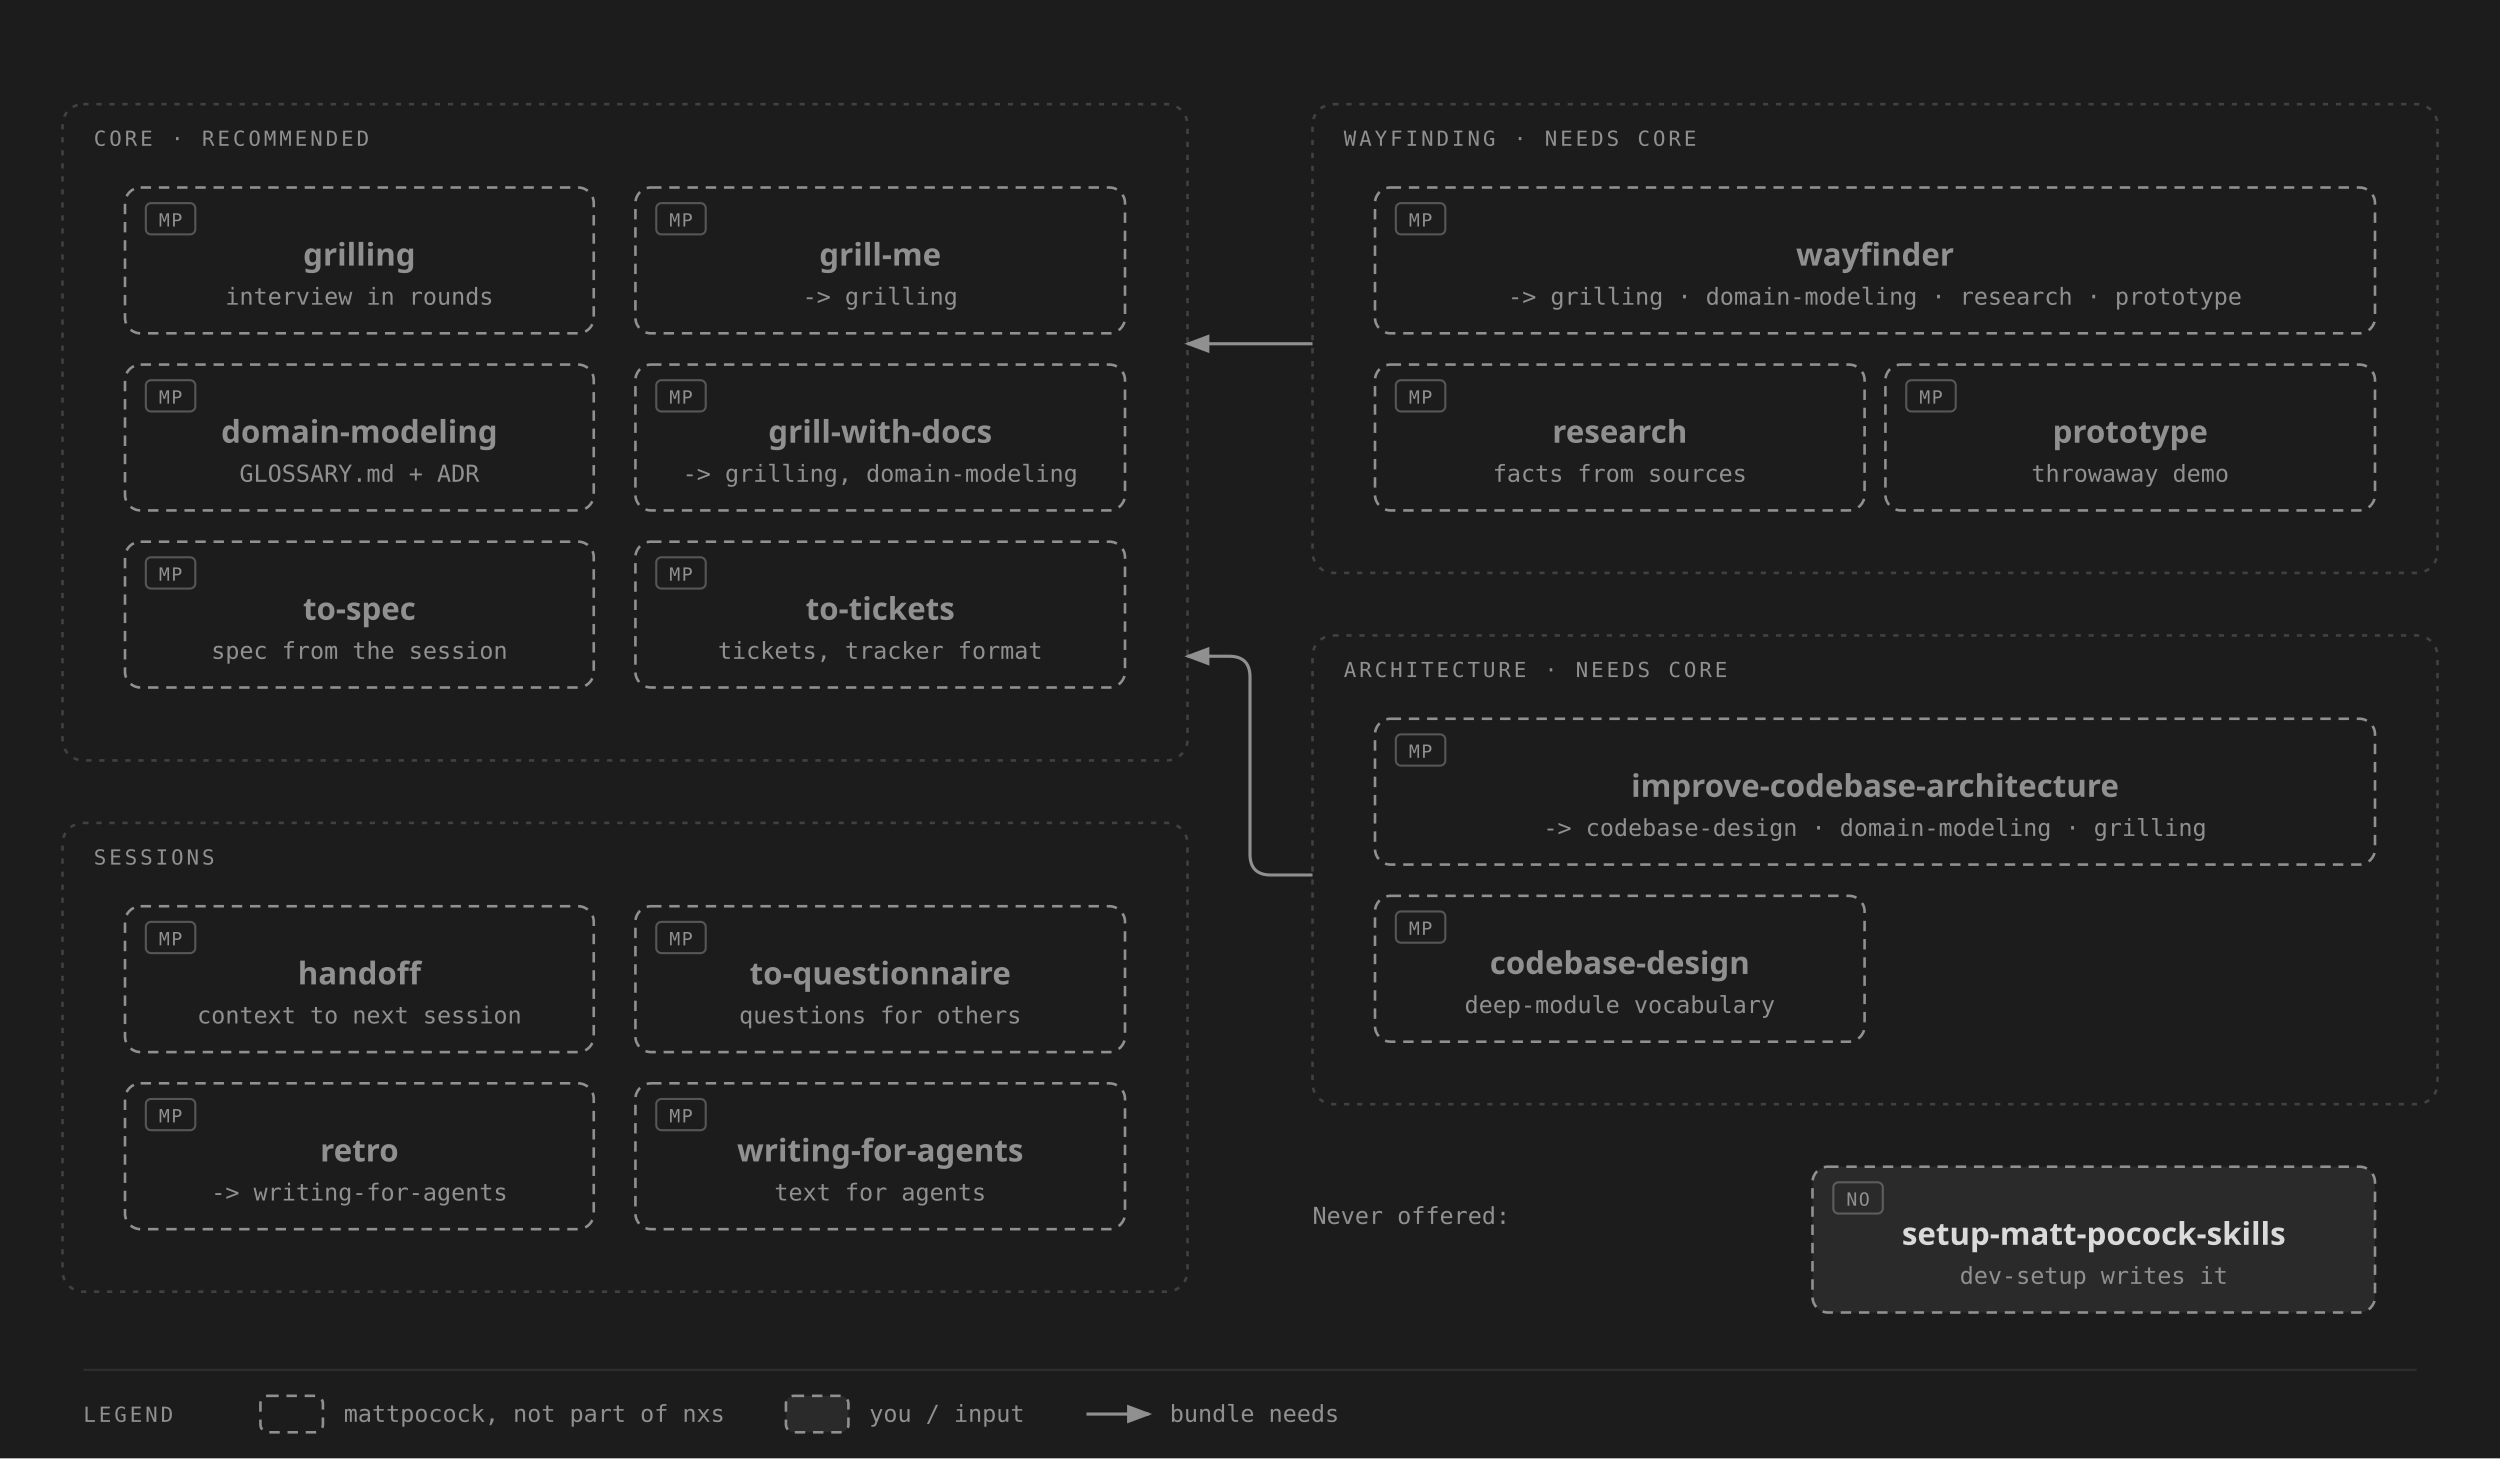
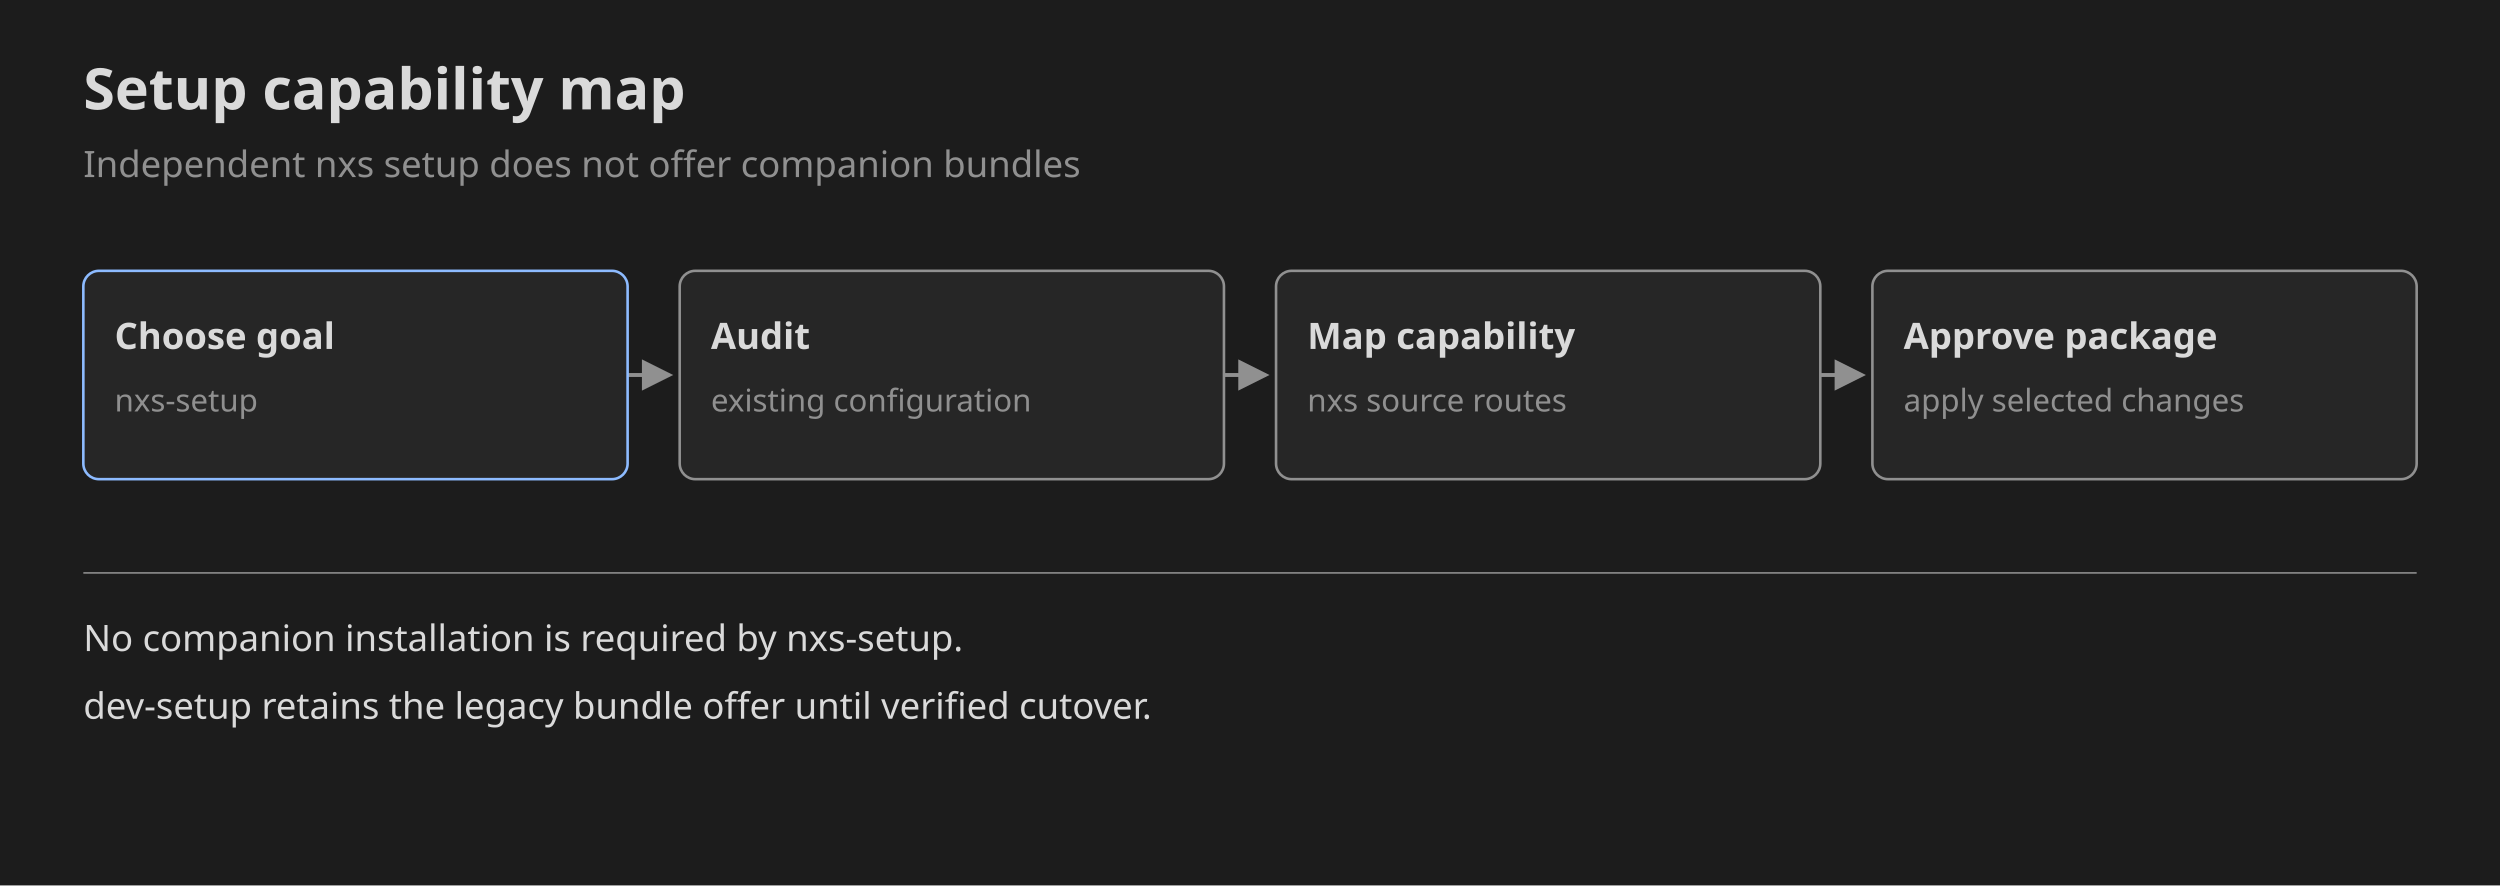
- <svg xmlns="http://www.w3.org/2000/svg" viewBox="0 0 960 560" role="img" aria-labelledby="nxs-bundles-dark-title nxs-bundles-dark-desc" id="nxs-bundles-dark-root">
+ <svg xmlns="http://www.w3.org/2000/svg" viewBox="0 0 960 340" role="img" aria-labelledby="nxs-bundles-dark-title nxs-bundles-dark-desc">
  <defs>
-     <marker id="nxs-bundles-dark-arrow" markerWidth="8" markerHeight="6" refX="7" refY="3" orient="auto">
-       <polygon points="0 0, 8 3, 0 6" fill="#909090" />
-     </marker>
-     <marker id="nxs-bundles-dark-arrow-accent" markerWidth="8" markerHeight="6" refX="7" refY="3" orient="auto">
-       <polygon points="0 0, 8 3, 0 6" fill="#ffa083" />
-     </marker>
-     <marker id="nxs-bundles-dark-arrow-link" markerWidth="8" markerHeight="6" refX="7" refY="3" orient="auto">
-       <polygon points="0 0, 8 3, 0 6" fill="#8dbbff" />
-     </marker>
-     <marker id="nxs-bundles-dark-arrow-soft" markerWidth="8" markerHeight="6" refX="7" refY="3" orient="auto">
-       <polygon points="0 0, 8 3, 0 6" fill="#909090" />
+     <marker id="nxs-bundles-dark-arrow" markerWidth="8" markerHeight="8" refX="7" refY="4" orient="auto">
+       <path d="M0 0 L8 4 L0 8 Z" fill="#909090" />
    </marker>
  </defs>
-   <rect width="100%" height="100%" fill="#1c1c1c" />
-   <rect x="24" y="40" width="432" height="252" rx="8" fill="none" stroke="rgba(218,218,218,0.2)" stroke-width="1" stroke-dasharray="2,3" />
-   <text x="36" y="56" fill="#909090" font-size="8" font-family="'Geist Mono', ui-monospace, monospace" letter-spacing="0.14em">CORE · RECOMMENDED</text>
-   <rect x="504" y="40" width="432" height="180" rx="8" fill="none" stroke="rgba(218,218,218,0.2)" stroke-width="1" stroke-dasharray="2,3" />
-   <text x="516" y="56" fill="#909090" font-size="8" font-family="'Geist Mono', ui-monospace, monospace" letter-spacing="0.14em">WAYFINDING · NEEDS CORE</text>
-   <rect x="504" y="244" width="432" height="180" rx="8" fill="none" stroke="rgba(218,218,218,0.2)" stroke-width="1" stroke-dasharray="2,3" />
-   <text x="516" y="260" fill="#909090" font-size="8" font-family="'Geist Mono', ui-monospace, monospace" letter-spacing="0.14em">ARCHITECTURE · NEEDS CORE</text>
-   <rect x="24" y="316" width="432" height="180" rx="8" fill="none" stroke="rgba(218,218,218,0.2)" stroke-width="1" stroke-dasharray="2,3" />
-   <text x="36" y="332" fill="#909090" font-size="8" font-family="'Geist Mono', ui-monospace, monospace" letter-spacing="0.14em">SESSIONS</text>
-   <path d="M 504 132 L 456 132" fill="none" stroke="#909090" stroke-width="1.2" marker-end="url(#nxs-bundles-dark-arrow-soft)" />
-   <path d="M 504 336 L 488 336 Q 480 336 480 328 L 480 260 Q 480 252 472 252 L 456 252" fill="none" stroke="#909090" stroke-width="1.2" marker-end="url(#nxs-bundles-dark-arrow-soft)" />
-   <rect x="48" y="72" width="180" height="56" rx="6" fill="#1c1c1c" />
-   <rect x="48" y="72" width="180" height="56" rx="6" fill="#1c1c1c" stroke="#909090" stroke-width="1" stroke-dasharray="4,3" />
-   <rect x="56" y="78" width="19" height="12" rx="2" fill="transparent" stroke="#909090" stroke-opacity="0.5" stroke-width="0.8" />
-   <text x="65.5" y="87" fill="#909090" font-size="7" font-family="'Geist Mono', ui-monospace, monospace" text-anchor="middle" letter-spacing="0.08em">MP</text>
-   <text x="138" y="102" fill="#909090" font-size="12" font-weight="600" font-family="'Geist', system-ui, sans-serif" text-anchor="middle">grilling</text>
-   <text x="138" y="117" fill="#909090" font-size="9" font-family="'Geist Mono', ui-monospace, monospace" text-anchor="middle">interview in rounds</text>
-   <rect x="244" y="72" width="188" height="56" rx="6" fill="#1c1c1c" />
-   <rect x="244" y="72" width="188" height="56" rx="6" fill="#1c1c1c" stroke="#909090" stroke-width="1" stroke-dasharray="4,3" />
-   <rect x="252" y="78" width="19" height="12" rx="2" fill="transparent" stroke="#909090" stroke-opacity="0.5" stroke-width="0.8" />
-   <text x="261.5" y="87" fill="#909090" font-size="7" font-family="'Geist Mono', ui-monospace, monospace" text-anchor="middle" letter-spacing="0.08em">MP</text>
-   <text x="338" y="102" fill="#909090" font-size="12" font-weight="600" font-family="'Geist', system-ui, sans-serif" text-anchor="middle">grill-me</text>
-   <text x="338" y="117" fill="#909090" font-size="9" font-family="'Geist Mono', ui-monospace, monospace" text-anchor="middle">-&gt; grilling</text>
-   <rect x="48" y="140" width="180" height="56" rx="6" fill="#1c1c1c" />
-   <rect x="48" y="140" width="180" height="56" rx="6" fill="#1c1c1c" stroke="#909090" stroke-width="1" stroke-dasharray="4,3" />
-   <rect x="56" y="146" width="19" height="12" rx="2" fill="transparent" stroke="#909090" stroke-opacity="0.5" stroke-width="0.8" />
-   <text x="65.5" y="155" fill="#909090" font-size="7" font-family="'Geist Mono', ui-monospace, monospace" text-anchor="middle" letter-spacing="0.08em">MP</text>
-   <text x="138" y="170" fill="#909090" font-size="12" font-weight="600" font-family="'Geist', system-ui, sans-serif" text-anchor="middle">domain-modeling</text>
-   <text x="138" y="185" fill="#909090" font-size="9" font-family="'Geist Mono', ui-monospace, monospace" text-anchor="middle">GLOSSARY.md + ADR</text>
-   <rect x="244" y="140" width="188" height="56" rx="6" fill="#1c1c1c" />
-   <rect x="244" y="140" width="188" height="56" rx="6" fill="#1c1c1c" stroke="#909090" stroke-width="1" stroke-dasharray="4,3" />
-   <rect x="252" y="146" width="19" height="12" rx="2" fill="transparent" stroke="#909090" stroke-opacity="0.5" stroke-width="0.8" />
-   <text x="261.5" y="155" fill="#909090" font-size="7" font-family="'Geist Mono', ui-monospace, monospace" text-anchor="middle" letter-spacing="0.08em">MP</text>
-   <text x="338" y="170" fill="#909090" font-size="12" font-weight="600" font-family="'Geist', system-ui, sans-serif" text-anchor="middle">grill-with-docs</text>
-   <text x="338" y="185" fill="#909090" font-size="9" font-family="'Geist Mono', ui-monospace, monospace" text-anchor="middle">-&gt; grilling, domain-modeling</text>
-   <rect x="48" y="208" width="180" height="56" rx="6" fill="#1c1c1c" />
-   <rect x="48" y="208" width="180" height="56" rx="6" fill="#1c1c1c" stroke="#909090" stroke-width="1" stroke-dasharray="4,3" />
-   <rect x="56" y="214" width="19" height="12" rx="2" fill="transparent" stroke="#909090" stroke-opacity="0.5" stroke-width="0.8" />
-   <text x="65.5" y="223" fill="#909090" font-size="7" font-family="'Geist Mono', ui-monospace, monospace" text-anchor="middle" letter-spacing="0.08em">MP</text>
-   <text x="138" y="238" fill="#909090" font-size="12" font-weight="600" font-family="'Geist', system-ui, sans-serif" text-anchor="middle">to-spec</text>
-   <text x="138" y="253" fill="#909090" font-size="9" font-family="'Geist Mono', ui-monospace, monospace" text-anchor="middle">spec from the session</text>
-   <rect x="244" y="208" width="188" height="56" rx="6" fill="#1c1c1c" />
-   <rect x="244" y="208" width="188" height="56" rx="6" fill="#1c1c1c" stroke="#909090" stroke-width="1" stroke-dasharray="4,3" />
-   <rect x="252" y="214" width="19" height="12" rx="2" fill="transparent" stroke="#909090" stroke-opacity="0.5" stroke-width="0.8" />
-   <text x="261.5" y="223" fill="#909090" font-size="7" font-family="'Geist Mono', ui-monospace, monospace" text-anchor="middle" letter-spacing="0.08em">MP</text>
-   <text x="338" y="238" fill="#909090" font-size="12" font-weight="600" font-family="'Geist', system-ui, sans-serif" text-anchor="middle">to-tickets</text>
-   <text x="338" y="253" fill="#909090" font-size="9" font-family="'Geist Mono', ui-monospace, monospace" text-anchor="middle">tickets, tracker format</text>
-   <rect x="528" y="72" width="384" height="56" rx="6" fill="#1c1c1c" />
-   <rect x="528" y="72" width="384" height="56" rx="6" fill="#1c1c1c" stroke="#909090" stroke-width="1" stroke-dasharray="4,3" />
-   <rect x="536" y="78" width="19" height="12" rx="2" fill="transparent" stroke="#909090" stroke-opacity="0.5" stroke-width="0.8" />
-   <text x="545.5" y="87" fill="#909090" font-size="7" font-family="'Geist Mono', ui-monospace, monospace" text-anchor="middle" letter-spacing="0.08em">MP</text>
-   <text x="720" y="102" fill="#909090" font-size="12" font-weight="600" font-family="'Geist', system-ui, sans-serif" text-anchor="middle">wayfinder</text>
-   <text x="720" y="117" fill="#909090" font-size="9" font-family="'Geist Mono', ui-monospace, monospace" text-anchor="middle">-&gt; grilling · domain-modeling · research · prototype</text>
-   <rect x="528" y="140" width="188" height="56" rx="6" fill="#1c1c1c" />
-   <rect x="528" y="140" width="188" height="56" rx="6" fill="#1c1c1c" stroke="#909090" stroke-width="1" stroke-dasharray="4,3" />
-   <rect x="536" y="146" width="19" height="12" rx="2" fill="transparent" stroke="#909090" stroke-opacity="0.5" stroke-width="0.8" />
-   <text x="545.5" y="155" fill="#909090" font-size="7" font-family="'Geist Mono', ui-monospace, monospace" text-anchor="middle" letter-spacing="0.08em">MP</text>
-   <text x="622" y="170" fill="#909090" font-size="12" font-weight="600" font-family="'Geist', system-ui, sans-serif" text-anchor="middle">research</text>
-   <text x="622" y="185" fill="#909090" font-size="9" font-family="'Geist Mono', ui-monospace, monospace" text-anchor="middle">facts from sources</text>
-   <rect x="724" y="140" width="188" height="56" rx="6" fill="#1c1c1c" />
-   <rect x="724" y="140" width="188" height="56" rx="6" fill="#1c1c1c" stroke="#909090" stroke-width="1" stroke-dasharray="4,3" />
-   <rect x="732" y="146" width="19" height="12" rx="2" fill="transparent" stroke="#909090" stroke-opacity="0.5" stroke-width="0.8" />
-   <text x="741.5" y="155" fill="#909090" font-size="7" font-family="'Geist Mono', ui-monospace, monospace" text-anchor="middle" letter-spacing="0.08em">MP</text>
-   <text x="818" y="170" fill="#909090" font-size="12" font-weight="600" font-family="'Geist', system-ui, sans-serif" text-anchor="middle">prototype</text>
-   <text x="818" y="185" fill="#909090" font-size="9" font-family="'Geist Mono', ui-monospace, monospace" text-anchor="middle">throwaway demo</text>
-   <rect x="528" y="276" width="384" height="56" rx="6" fill="#1c1c1c" />
-   <rect x="528" y="276" width="384" height="56" rx="6" fill="#1c1c1c" stroke="#909090" stroke-width="1" stroke-dasharray="4,3" />
-   <rect x="536" y="282" width="19" height="12" rx="2" fill="transparent" stroke="#909090" stroke-opacity="0.5" stroke-width="0.8" />
-   <text x="545.5" y="291" fill="#909090" font-size="7" font-family="'Geist Mono', ui-monospace, monospace" text-anchor="middle" letter-spacing="0.08em">MP</text>
-   <text x="720" y="306" fill="#909090" font-size="12" font-weight="600" font-family="'Geist', system-ui, sans-serif" text-anchor="middle">improve-codebase-architecture</text>
-   <text x="720" y="321" fill="#909090" font-size="9" font-family="'Geist Mono', ui-monospace, monospace" text-anchor="middle">-&gt; codebase-design · domain-modeling · grilling</text>
-   <rect x="528" y="344" width="188" height="56" rx="6" fill="#1c1c1c" />
-   <rect x="528" y="344" width="188" height="56" rx="6" fill="#1c1c1c" stroke="#909090" stroke-width="1" stroke-dasharray="4,3" />
-   <rect x="536" y="350" width="19" height="12" rx="2" fill="transparent" stroke="#909090" stroke-opacity="0.5" stroke-width="0.8" />
-   <text x="545.5" y="359" fill="#909090" font-size="7" font-family="'Geist Mono', ui-monospace, monospace" text-anchor="middle" letter-spacing="0.08em">MP</text>
-   <text x="622" y="374" fill="#909090" font-size="12" font-weight="600" font-family="'Geist', system-ui, sans-serif" text-anchor="middle">codebase-design</text>
-   <text x="622" y="389" fill="#909090" font-size="9" font-family="'Geist Mono', ui-monospace, monospace" text-anchor="middle">deep-module vocabulary</text>
-   <rect x="48" y="348" width="180" height="56" rx="6" fill="#1c1c1c" />
-   <rect x="48" y="348" width="180" height="56" rx="6" fill="#1c1c1c" stroke="#909090" stroke-width="1" stroke-dasharray="4,3" />
-   <rect x="56" y="354" width="19" height="12" rx="2" fill="transparent" stroke="#909090" stroke-opacity="0.5" stroke-width="0.8" />
-   <text x="65.5" y="363" fill="#909090" font-size="7" font-family="'Geist Mono', ui-monospace, monospace" text-anchor="middle" letter-spacing="0.08em">MP</text>
-   <text x="138" y="378" fill="#909090" font-size="12" font-weight="600" font-family="'Geist', system-ui, sans-serif" text-anchor="middle">handoff</text>
-   <text x="138" y="393" fill="#909090" font-size="9" font-family="'Geist Mono', ui-monospace, monospace" text-anchor="middle">context to next session</text>
-   <rect x="244" y="348" width="188" height="56" rx="6" fill="#1c1c1c" />
-   <rect x="244" y="348" width="188" height="56" rx="6" fill="#1c1c1c" stroke="#909090" stroke-width="1" stroke-dasharray="4,3" />
-   <rect x="252" y="354" width="19" height="12" rx="2" fill="transparent" stroke="#909090" stroke-opacity="0.5" stroke-width="0.8" />
-   <text x="261.5" y="363" fill="#909090" font-size="7" font-family="'Geist Mono', ui-monospace, monospace" text-anchor="middle" letter-spacing="0.08em">MP</text>
-   <text x="338" y="378" fill="#909090" font-size="12" font-weight="600" font-family="'Geist', system-ui, sans-serif" text-anchor="middle">to-questionnaire</text>
-   <text x="338" y="393" fill="#909090" font-size="9" font-family="'Geist Mono', ui-monospace, monospace" text-anchor="middle">questions for others</text>
-   <rect x="48" y="416" width="180" height="56" rx="6" fill="#1c1c1c" />
-   <rect x="48" y="416" width="180" height="56" rx="6" fill="#1c1c1c" stroke="#909090" stroke-width="1" stroke-dasharray="4,3" />
-   <rect x="56" y="422" width="19" height="12" rx="2" fill="transparent" stroke="#909090" stroke-opacity="0.5" stroke-width="0.8" />
-   <text x="65.5" y="431" fill="#909090" font-size="7" font-family="'Geist Mono', ui-monospace, monospace" text-anchor="middle" letter-spacing="0.08em">MP</text>
-   <text x="138" y="446" fill="#909090" font-size="12" font-weight="600" font-family="'Geist', system-ui, sans-serif" text-anchor="middle">retro</text>
-   <text x="138" y="461" fill="#909090" font-size="9" font-family="'Geist Mono', ui-monospace, monospace" text-anchor="middle">-&gt; writing-for-agents</text>
-   <rect x="244" y="416" width="188" height="56" rx="6" fill="#1c1c1c" />
-   <rect x="244" y="416" width="188" height="56" rx="6" fill="#1c1c1c" stroke="#909090" stroke-width="1" stroke-dasharray="4,3" />
-   <rect x="252" y="422" width="19" height="12" rx="2" fill="transparent" stroke="#909090" stroke-opacity="0.5" stroke-width="0.8" />
-   <text x="261.5" y="431" fill="#909090" font-size="7" font-family="'Geist Mono', ui-monospace, monospace" text-anchor="middle" letter-spacing="0.08em">MP</text>
-   <text x="338" y="446" fill="#909090" font-size="12" font-weight="600" font-family="'Geist', system-ui, sans-serif" text-anchor="middle">writing-for-agents</text>
-   <text x="338" y="461" fill="#909090" font-size="9" font-family="'Geist Mono', ui-monospace, monospace" text-anchor="middle">text for agents</text>
-   <rect x="696" y="448" width="216" height="56" rx="6" fill="#1c1c1c" />
-   <rect x="696" y="448" width="216" height="56" rx="6" fill="rgba(144,144,144,0.12)" stroke="#909090" stroke-width="1" stroke-dasharray="4,3" />
-   <rect x="704" y="454" width="19" height="12" rx="2" fill="transparent" stroke="#909090" stroke-opacity="0.5" stroke-width="0.8" />
-   <text x="713.5" y="463" fill="#909090" font-size="7" font-family="'Geist Mono', ui-monospace, monospace" text-anchor="middle" letter-spacing="0.08em">NO</text>
-   <text x="804" y="478" fill="#dadada" font-size="12" font-weight="600" font-family="'Geist', system-ui, sans-serif" text-anchor="middle">setup-matt-pocock-skills</text>
-   <text x="804" y="493" fill="#909090" font-size="9" font-family="'Geist Mono', ui-monospace, monospace" text-anchor="middle">dev-setup writes it</text>
-   <text x="504" y="470" fill="#909090" font-size="9" font-family="'Geist Mono', ui-monospace, monospace">Never offered:</text>
-   <line x1="32" y1="526" x2="928" y2="526" stroke="rgba(218,218,218,0.1)" stroke-width="0.8" />
-   <text x="32" y="546" fill="#909090" font-size="8" font-family="'Geist Mono', ui-monospace, monospace" letter-spacing="0.14em">LEGEND</text>
-   <rect x="100" y="536" width="24" height="14" rx="3" fill="#1c1c1c" stroke="#909090" stroke-width="1" stroke-dasharray="4,3" />
-   <text x="132" y="546" fill="#909090" font-size="9" font-family="'Geist Mono', ui-monospace, monospace">mattpocock, not part of nxs</text>
-   <rect x="301.8" y="536" width="24" height="14" rx="3" fill="rgba(144,144,144,0.12)" stroke="#909090" stroke-width="1" stroke-dasharray="4,3" />
-   <text x="333.8" y="546" fill="#909090" font-size="9" font-family="'Geist Mono', ui-monospace, monospace">you / input</text>
-   <path d="M 417.2 543 L 441.2 543" fill="none" stroke="#909090" stroke-width="1.2" marker-end="url(#nxs-bundles-dark-arrow-soft)" />
-   <text x="449.2" y="546" fill="#909090" font-size="9" font-family="'Geist Mono', ui-monospace, monospace">bundle needs</text>
+   <rect width="960" height="340" fill="#1c1c1c" />
+   <text x="32" y="42" fill="#dadada" font-family="system-ui, sans-serif" font-size="22" font-weight="600">Setup capability map</text>
+   <text x="32" y="68" fill="#909090" font-family="system-ui, sans-serif" font-size="14">Independent nxs setup does not offer companion bundles</text>
+   <path d="M 241 144 H 257" stroke="#909090" stroke-width="1.5" fill="none" marker-end="url(#nxs-bundles-dark-arrow)" />
+   <path d="M 470 144 H 486" stroke="#909090" stroke-width="1.5" fill="none" marker-end="url(#nxs-bundles-dark-arrow)" />
+   <path d="M 699 144 H 715" stroke="#909090" stroke-width="1.5" fill="none" marker-end="url(#nxs-bundles-dark-arrow)" />
+   <rect x="32" y="104" width="209" height="80" rx="6" fill="#262626" stroke="#8dbbff" />
+   <text x="44" y="134" fill="#dadada" font-family="system-ui, sans-serif" font-size="14" font-weight="600">Choose goal</text>
+   <text x="44" y="158" fill="#909090" font-family="system-ui, sans-serif" font-size="12">nxs-setup</text>
+   <rect x="261" y="104" width="209" height="80" rx="6" fill="#262626" stroke="#909090" />
+   <text x="273" y="134" fill="#dadada" font-family="system-ui, sans-serif" font-size="14" font-weight="600">Audit</text>
+   <text x="273" y="158" fill="#909090" font-family="system-ui, sans-serif" font-size="12">existing configuration</text>
+   <rect x="490" y="104" width="209" height="80" rx="6" fill="#262626" stroke="#909090" />
+   <text x="502" y="134" fill="#dadada" font-family="system-ui, sans-serif" font-size="14" font-weight="600">Map capability</text>
+   <text x="502" y="158" fill="#909090" font-family="system-ui, sans-serif" font-size="12">nxs source routes</text>
+   <rect x="719" y="104" width="209" height="80" rx="6" fill="#262626" stroke="#909090" />
+   <text x="731" y="134" fill="#dadada" font-family="system-ui, sans-serif" font-size="14" font-weight="600">Approve package</text>
+   <text x="731" y="158" fill="#909090" font-family="system-ui, sans-serif" font-size="12">apply selected changes</text>
+   <path d="M32 220 H928" stroke="#909090" stroke-width="0.6" />
+   <text x="32" y="250" fill="#dadada" font-family="system-ui, sans-serif" font-size="14">No companion installation is required by nxs-setup.</text>
+   <text x="32" y="276" fill="#dadada" font-family="system-ui, sans-serif" font-size="14">dev-setup retains the legacy bundle offer until verified cutover.</text>
</svg>
